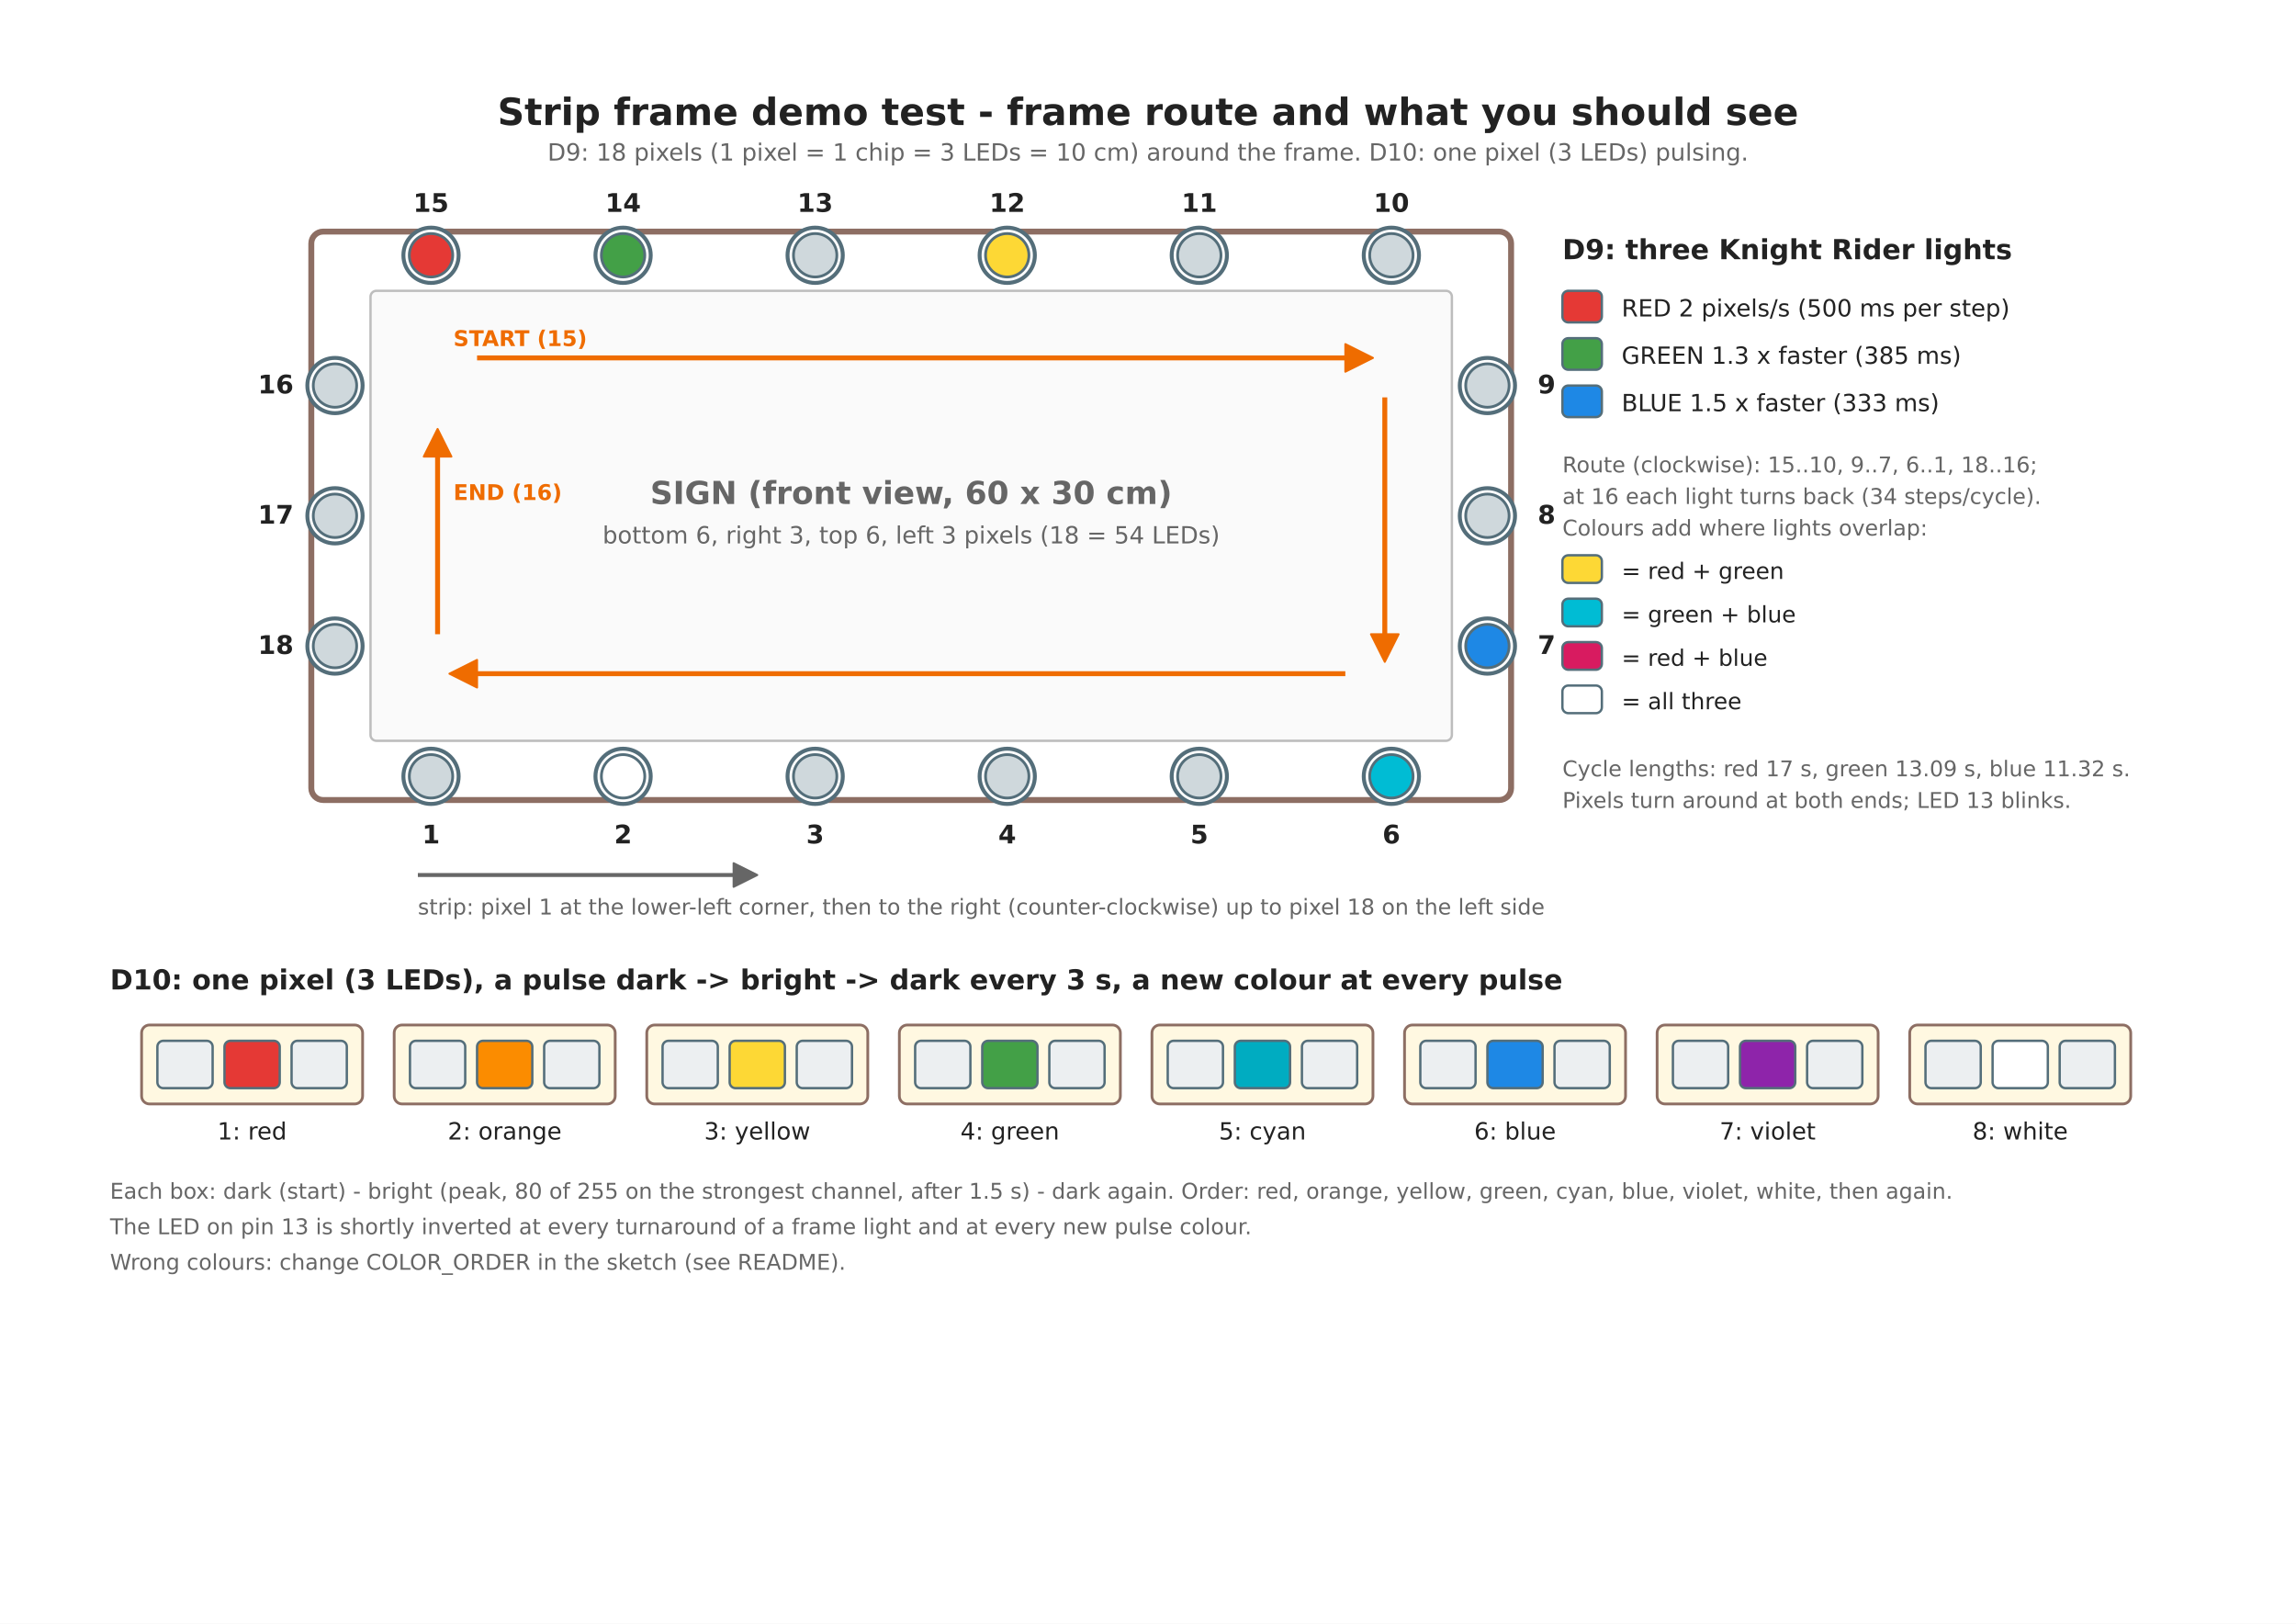
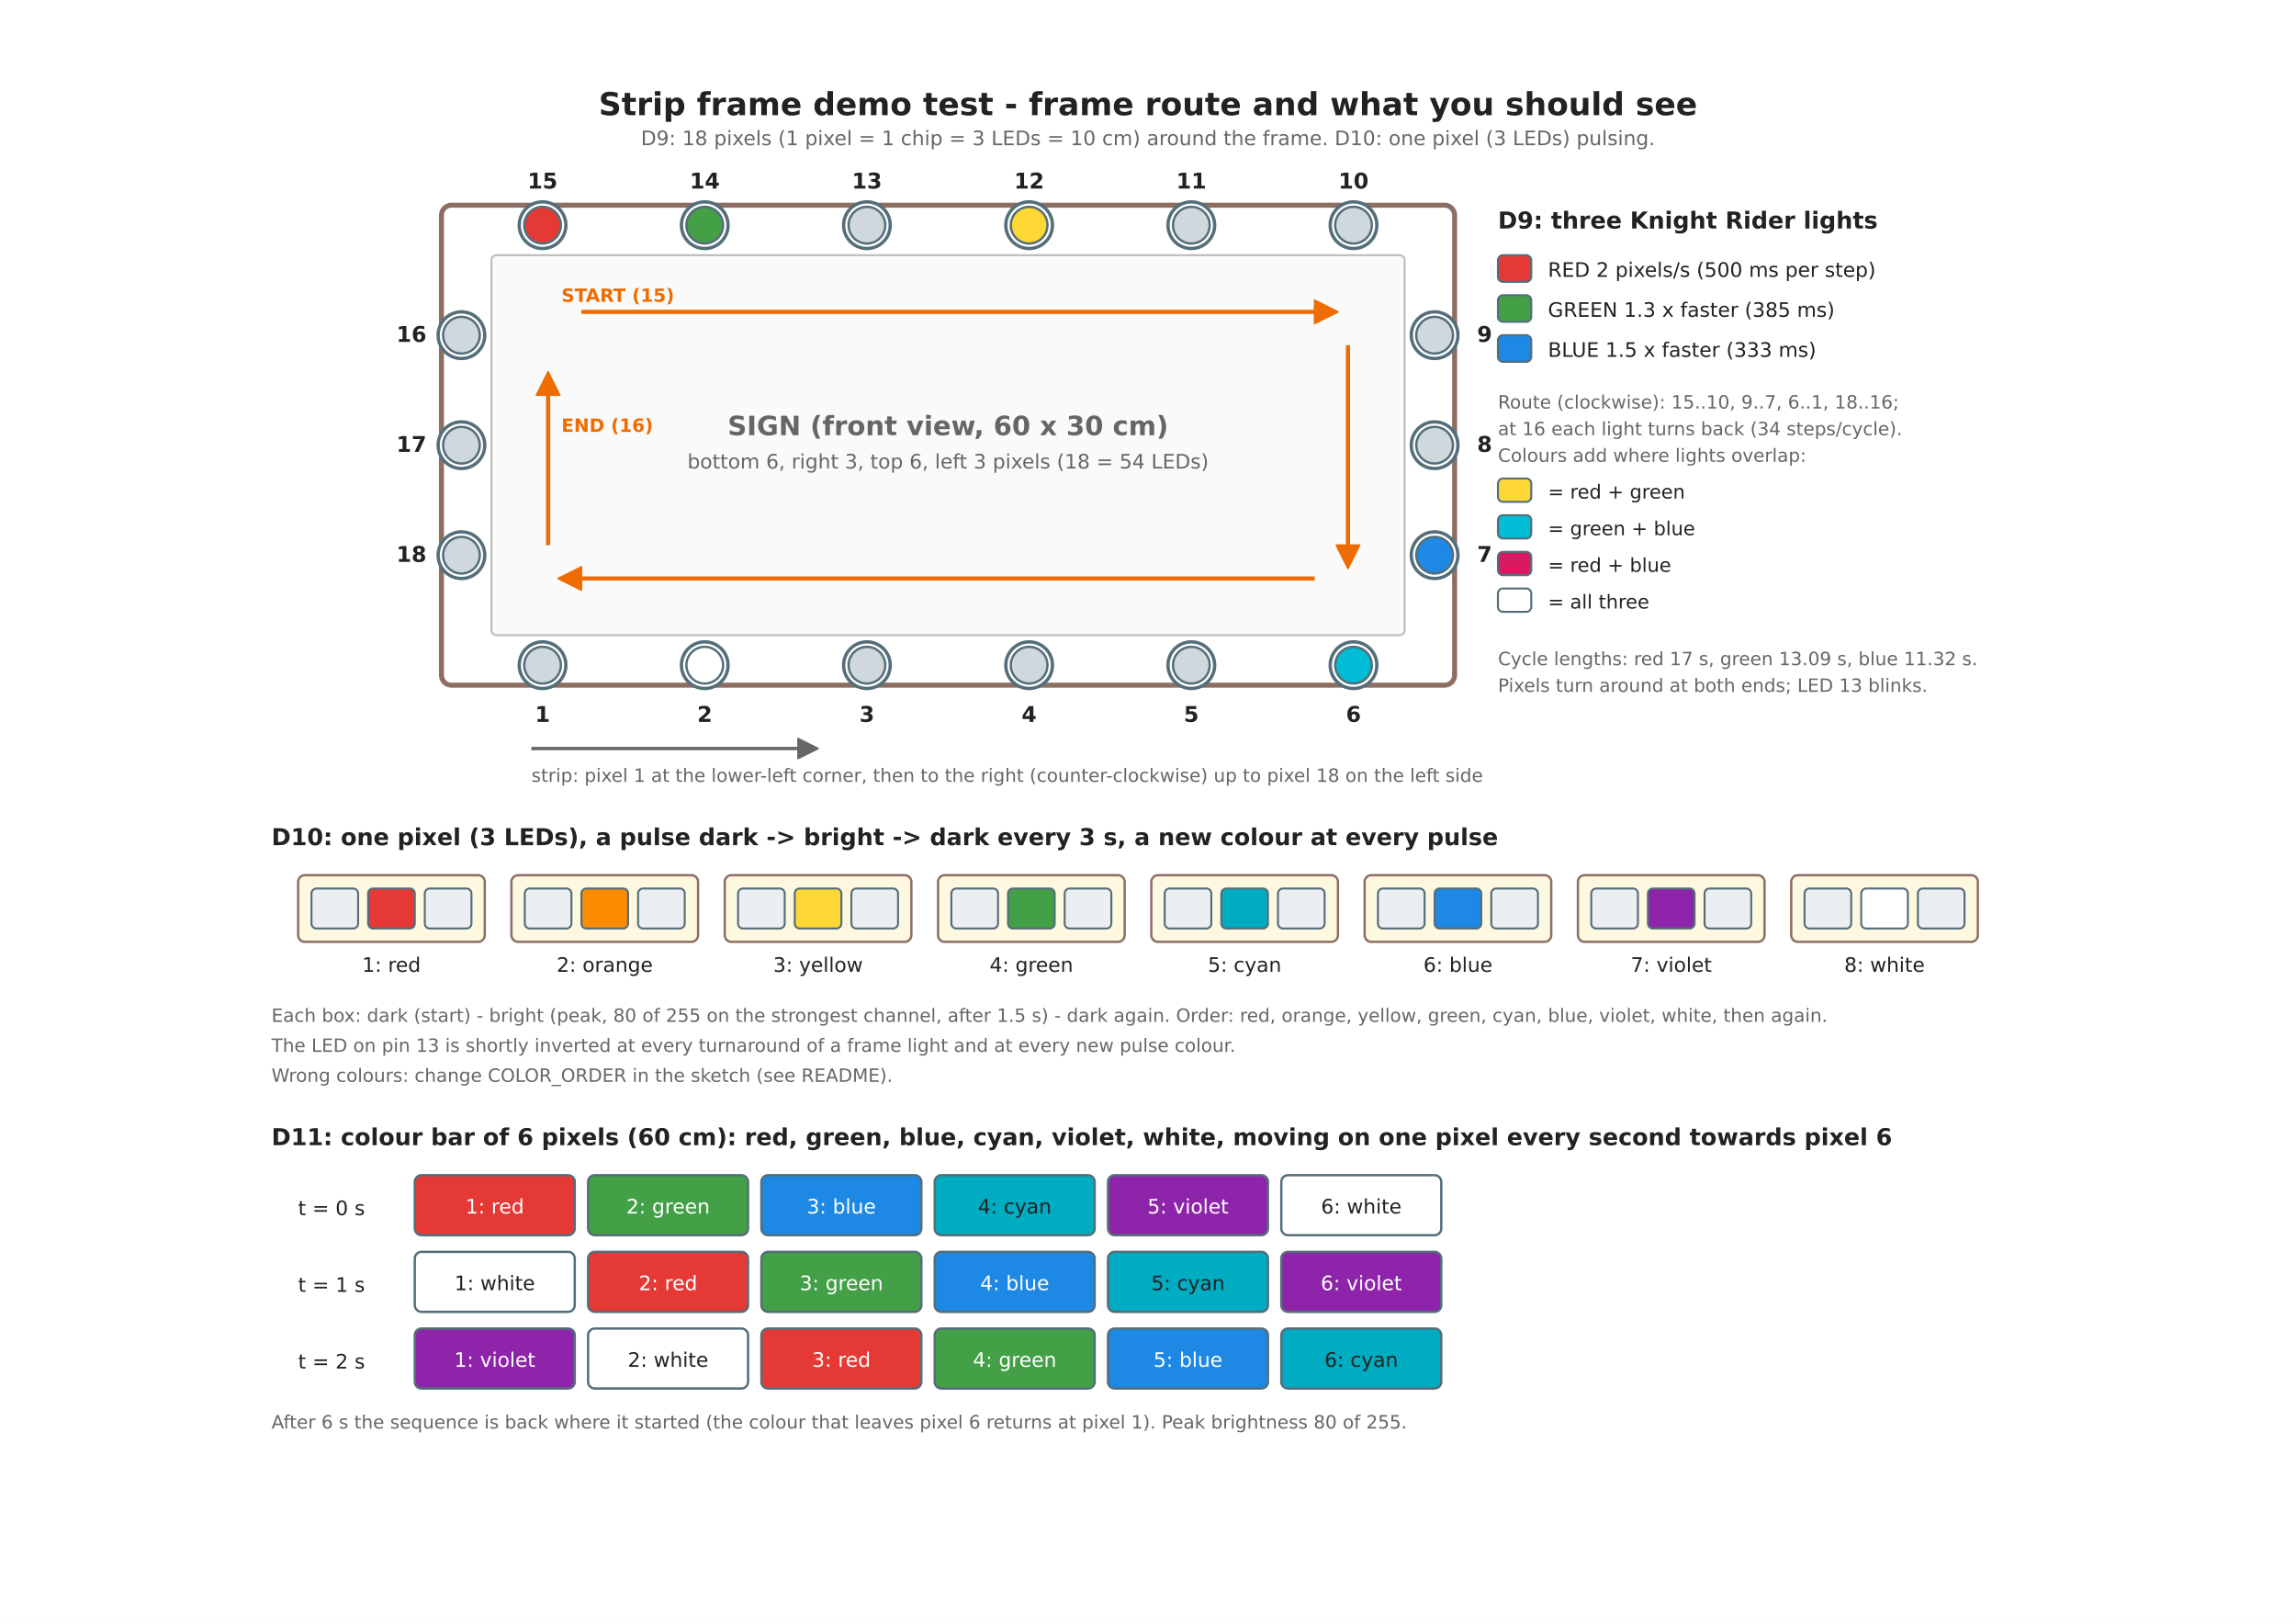
- <svg xmlns="http://www.w3.org/2000/svg" width="297mm" height="210mm" viewBox="-31.753 -31.34 1163.51 822.68">
-   <rect x="-31.753" y="-31.34" width="1163.51" height="822.68" fill="#ffffff" />
+ <svg xmlns="http://www.w3.org/2000/svg" width="297mm" height="210mm" viewBox="-138.918 -37.113 1377.84 974.227">
+   <rect x="-138.918" y="-37.113" width="1377.84" height="974.227" fill="#ffffff" />
  <text x="550" y="32" font-size="19" text-anchor="middle" fill="#222222" font-weight="bold" font-family="DejaVu Sans, Arial, sans-serif">Strip frame demo test - frame route and what you should see</text>
  <text x="550" y="50" font-size="12" text-anchor="middle" fill="#666666" font-weight="normal" font-family="DejaVu Sans, Arial, sans-serif">D9: 18 pixels (1 pixel = 1 chip = 3 LEDs = 10 cm) around the frame. D10: one pixel (3 LEDs) pulsing.</text>
  <rect x="126" y="86" width="608" height="288" rx="6" fill="#ffffff" stroke="#8d6e63" stroke-width="3" />
  <rect x="156" y="116" width="548" height="228" rx="3" fill="#fafafa" stroke="#bdbdbd" stroke-width="1.2" />
  <text x="430" y="224" font-size="16" text-anchor="middle" fill="#666666" font-weight="bold" font-family="DejaVu Sans, Arial, sans-serif">SIGN (front view, 60 x 30 cm)</text>
  <text x="430" y="244" font-size="12" text-anchor="middle" fill="#666666" font-weight="normal" font-family="DejaVu Sans, Arial, sans-serif">bottom 6, right 3, top 6, left 3 pixels (18 = 54 LEDs)</text>
  <circle cx="186.667" cy="362" r="14" fill="#ffffff" stroke="#546e7a" stroke-width="2" />
  <rect x="175.667" y="351" width="22" height="22" rx="11" fill="#cfd8dc" stroke="#546e7a" stroke-width="1.4" />
  <text x="186.667" y="396" font-size="13" text-anchor="middle" fill="#222222" font-weight="bold" font-family="DejaVu Sans, Arial, sans-serif">1</text>
  <circle cx="284" cy="362" r="14" fill="#ffffff" stroke="#546e7a" stroke-width="2" />
  <rect x="273" y="351" width="22" height="22" rx="11" fill="#ffffff" stroke="#546e7a" stroke-width="1.4" />
  <text x="284" y="396" font-size="13" text-anchor="middle" fill="#222222" font-weight="bold" font-family="DejaVu Sans, Arial, sans-serif">2</text>
  <circle cx="381.333" cy="362" r="14" fill="#ffffff" stroke="#546e7a" stroke-width="2" />
  <rect x="370.333" y="351" width="22" height="22" rx="11" fill="#cfd8dc" stroke="#546e7a" stroke-width="1.4" />
  <text x="381.333" y="396" font-size="13" text-anchor="middle" fill="#222222" font-weight="bold" font-family="DejaVu Sans, Arial, sans-serif">3</text>
  <circle cx="478.667" cy="362" r="14" fill="#ffffff" stroke="#546e7a" stroke-width="2" />
  <rect x="467.667" y="351" width="22" height="22" rx="11" fill="#cfd8dc" stroke="#546e7a" stroke-width="1.4" />
  <text x="478.667" y="396" font-size="13" text-anchor="middle" fill="#222222" font-weight="bold" font-family="DejaVu Sans, Arial, sans-serif">4</text>
  <circle cx="576" cy="362" r="14" fill="#ffffff" stroke="#546e7a" stroke-width="2" />
  <rect x="565" y="351" width="22" height="22" rx="11" fill="#cfd8dc" stroke="#546e7a" stroke-width="1.4" />
  <text x="576" y="396" font-size="13" text-anchor="middle" fill="#222222" font-weight="bold" font-family="DejaVu Sans, Arial, sans-serif">5</text>
  <circle cx="673.333" cy="362" r="14" fill="#ffffff" stroke="#546e7a" stroke-width="2" />
  <rect x="662.333" y="351" width="22" height="22" rx="11" fill="#00bcd4" stroke="#546e7a" stroke-width="1.4" />
  <text x="673.333" y="396" font-size="13" text-anchor="middle" fill="#222222" font-weight="bold" font-family="DejaVu Sans, Arial, sans-serif">6</text>
  <circle cx="722" cy="296" r="14" fill="#ffffff" stroke="#546e7a" stroke-width="2" />
  <rect x="711" y="285" width="22" height="22" rx="11" fill="#1e88e5" stroke="#546e7a" stroke-width="1.4" />
  <text x="752" y="300" font-size="13" text-anchor="middle" fill="#222222" font-weight="bold" font-family="DejaVu Sans, Arial, sans-serif">7</text>
  <circle cx="722" cy="230" r="14" fill="#ffffff" stroke="#546e7a" stroke-width="2" />
  <rect x="711" y="219" width="22" height="22" rx="11" fill="#cfd8dc" stroke="#546e7a" stroke-width="1.4" />
  <text x="752" y="234" font-size="13" text-anchor="middle" fill="#222222" font-weight="bold" font-family="DejaVu Sans, Arial, sans-serif">8</text>
  <circle cx="722" cy="164" r="14" fill="#ffffff" stroke="#546e7a" stroke-width="2" />
  <rect x="711" y="153" width="22" height="22" rx="11" fill="#cfd8dc" stroke="#546e7a" stroke-width="1.4" />
  <text x="752" y="168" font-size="13" text-anchor="middle" fill="#222222" font-weight="bold" font-family="DejaVu Sans, Arial, sans-serif">9</text>
  <circle cx="673.333" cy="98" r="14" fill="#ffffff" stroke="#546e7a" stroke-width="2" />
  <rect x="662.333" y="87" width="22" height="22" rx="11" fill="#cfd8dc" stroke="#546e7a" stroke-width="1.4" />
  <text x="673.333" y="76" font-size="13" text-anchor="middle" fill="#222222" font-weight="bold" font-family="DejaVu Sans, Arial, sans-serif">10</text>
  <circle cx="576" cy="98" r="14" fill="#ffffff" stroke="#546e7a" stroke-width="2" />
  <rect x="565" y="87" width="22" height="22" rx="11" fill="#cfd8dc" stroke="#546e7a" stroke-width="1.4" />
  <text x="576" y="76" font-size="13" text-anchor="middle" fill="#222222" font-weight="bold" font-family="DejaVu Sans, Arial, sans-serif">11</text>
  <circle cx="478.667" cy="98" r="14" fill="#ffffff" stroke="#546e7a" stroke-width="2" />
  <rect x="467.667" y="87" width="22" height="22" rx="11" fill="#fdd835" stroke="#546e7a" stroke-width="1.4" />
  <text x="478.667" y="76" font-size="13" text-anchor="middle" fill="#222222" font-weight="bold" font-family="DejaVu Sans, Arial, sans-serif">12</text>
  <circle cx="381.333" cy="98" r="14" fill="#ffffff" stroke="#546e7a" stroke-width="2" />
  <rect x="370.333" y="87" width="22" height="22" rx="11" fill="#cfd8dc" stroke="#546e7a" stroke-width="1.4" />
  <text x="381.333" y="76" font-size="13" text-anchor="middle" fill="#222222" font-weight="bold" font-family="DejaVu Sans, Arial, sans-serif">13</text>
  <circle cx="284" cy="98" r="14" fill="#ffffff" stroke="#546e7a" stroke-width="2" />
  <rect x="273" y="87" width="22" height="22" rx="11" fill="#43a047" stroke="#546e7a" stroke-width="1.4" />
  <text x="284" y="76" font-size="13" text-anchor="middle" fill="#222222" font-weight="bold" font-family="DejaVu Sans, Arial, sans-serif">14</text>
  <circle cx="186.667" cy="98" r="14" fill="#ffffff" stroke="#546e7a" stroke-width="2" />
  <rect x="175.667" y="87" width="22" height="22" rx="11" fill="#e53935" stroke="#546e7a" stroke-width="1.4" />
  <text x="186.667" y="76" font-size="13" text-anchor="middle" fill="#222222" font-weight="bold" font-family="DejaVu Sans, Arial, sans-serif">15</text>
  <circle cx="138" cy="164" r="14" fill="#ffffff" stroke="#546e7a" stroke-width="2" />
  <rect x="127" y="153" width="22" height="22" rx="11" fill="#cfd8dc" stroke="#546e7a" stroke-width="1.4" />
  <text x="108" y="168" font-size="13" text-anchor="middle" fill="#222222" font-weight="bold" font-family="DejaVu Sans, Arial, sans-serif">16</text>
  <circle cx="138" cy="230" r="14" fill="#ffffff" stroke="#546e7a" stroke-width="2" />
  <rect x="127" y="219" width="22" height="22" rx="11" fill="#cfd8dc" stroke="#546e7a" stroke-width="1.4" />
  <text x="108" y="234" font-size="13" text-anchor="middle" fill="#222222" font-weight="bold" font-family="DejaVu Sans, Arial, sans-serif">17</text>
  <circle cx="138" cy="296" r="14" fill="#ffffff" stroke="#546e7a" stroke-width="2" />
  <rect x="127" y="285" width="22" height="22" rx="11" fill="#cfd8dc" stroke="#546e7a" stroke-width="1.4" />
  <text x="108" y="300" font-size="13" text-anchor="middle" fill="#222222" font-weight="bold" font-family="DejaVu Sans, Arial, sans-serif">18</text>
  <line x1="180" y1="412" x2="340" y2="412" stroke="#666666" stroke-width="2" />
  <path d="M352,412 l-12,-6 v12 z" stroke="#666666" stroke-width="1" fill="#666666" stroke-linejoin="round" />
  <text x="180" y="432" font-size="11" text-anchor="start" fill="#666666" font-weight="normal" font-family="DejaVu Sans, Arial, sans-serif">strip: pixel 1 at the lower-left corner, then to the right (counter-clockwise) up to pixel 18 on the left side</text>
  <line x1="210" y1="150" x2="650" y2="150" stroke="#ef6c00" stroke-width="2.5" />
  <path d="M664,150 l-14,-7 v14 z" stroke="#ef6c00" stroke-width="1" fill="#ef6c00" stroke-linejoin="round" />
  <line x1="670" y1="170" x2="670" y2="290" stroke="#ef6c00" stroke-width="2.5" />
  <path d="M670,304 l-7,-14 h14 z" stroke="#ef6c00" stroke-width="1" fill="#ef6c00" stroke-linejoin="round" />
  <line x1="650" y1="310" x2="210" y2="310" stroke="#ef6c00" stroke-width="2.5" />
  <path d="M196,310 l14,-7 v14 z" stroke="#ef6c00" stroke-width="1" fill="#ef6c00" stroke-linejoin="round" />
  <line x1="190" y1="290" x2="190" y2="200" stroke="#ef6c00" stroke-width="2.5" />
  <path d="M190,186 l-7,14 h14 z" stroke="#ef6c00" stroke-width="1" fill="#ef6c00" stroke-linejoin="round" />
  <text x="198" y="144" font-size="11" text-anchor="start" fill="#ef6c00" font-weight="bold" font-family="DejaVu Sans, Arial, sans-serif">START (15)</text>
  <text x="198" y="222" font-size="11" text-anchor="start" fill="#ef6c00" font-weight="bold" font-family="DejaVu Sans, Arial, sans-serif">END (16)</text>
  <text x="760" y="100" font-size="14" text-anchor="start" fill="#222222" font-weight="bold" font-family="DejaVu Sans, Arial, sans-serif">D9: three Knight Rider lights</text>
  <rect x="760" y="116" width="20" height="16" rx="3" fill="#e53935" stroke="#546e7a" stroke-width="1.2" />
  <text x="790" y="129" font-size="12" text-anchor="start" fill="#222222" font-weight="normal" font-family="DejaVu Sans, Arial, sans-serif">RED   2 pixels/s (500 ms per step)</text>
  <rect x="760" y="140" width="20" height="16" rx="3" fill="#43a047" stroke="#546e7a" stroke-width="1.2" />
  <text x="790" y="153" font-size="12" text-anchor="start" fill="#222222" font-weight="normal" font-family="DejaVu Sans, Arial, sans-serif">GREEN 1.3 x faster (385 ms)</text>
  <rect x="760" y="164" width="20" height="16" rx="3" fill="#1e88e5" stroke="#546e7a" stroke-width="1.2" />
  <text x="790" y="177" font-size="12" text-anchor="start" fill="#222222" font-weight="normal" font-family="DejaVu Sans, Arial, sans-serif">BLUE  1.5 x faster (333 ms)</text>
  <text x="760" y="208" font-size="11" text-anchor="start" fill="#666666" font-weight="normal" font-family="DejaVu Sans, Arial, sans-serif">Route (clockwise): 15..10, 9..7, 6..1, 18..16;</text>
  <text x="760" y="224" font-size="11" text-anchor="start" fill="#666666" font-weight="normal" font-family="DejaVu Sans, Arial, sans-serif">at 16 each light turns back (34 steps/cycle).</text>
  <text x="760" y="240" font-size="11" text-anchor="start" fill="#666666" font-weight="normal" font-family="DejaVu Sans, Arial, sans-serif">Colours add where lights overlap:</text>
  <rect x="760" y="250" width="20" height="14" rx="3" fill="#fdd835" stroke="#546e7a" stroke-width="1.2" />
  <text x="790" y="262" font-size="11.5" text-anchor="start" fill="#222222" font-weight="normal" font-family="DejaVu Sans, Arial, sans-serif">= red + green</text>
  <rect x="760" y="272" width="20" height="14" rx="3" fill="#00bcd4" stroke="#546e7a" stroke-width="1.2" />
  <text x="790" y="284" font-size="11.5" text-anchor="start" fill="#222222" font-weight="normal" font-family="DejaVu Sans, Arial, sans-serif">= green + blue</text>
  <rect x="760" y="294" width="20" height="14" rx="3" fill="#d81b60" stroke="#546e7a" stroke-width="1.2" />
  <text x="790" y="306" font-size="11.5" text-anchor="start" fill="#222222" font-weight="normal" font-family="DejaVu Sans, Arial, sans-serif">= red + blue</text>
  <rect x="760" y="316" width="20" height="14" rx="3" fill="#ffffff" stroke="#546e7a" stroke-width="1.2" />
  <text x="790" y="328" font-size="11.5" text-anchor="start" fill="#222222" font-weight="normal" font-family="DejaVu Sans, Arial, sans-serif">= all three</text>
  <text x="760" y="362" font-size="11" text-anchor="start" fill="#666666" font-weight="normal" font-family="DejaVu Sans, Arial, sans-serif">Cycle lengths: red 17 s, green 13.09 s, blue 11.32 s.</text>
  <text x="760" y="378" font-size="11" text-anchor="start" fill="#666666" font-weight="normal" font-family="DejaVu Sans, Arial, sans-serif">Pixels turn around at both ends; LED 13 blinks.</text>
  <text x="24" y="470" font-size="14" text-anchor="start" fill="#222222" font-weight="bold" font-family="DejaVu Sans, Arial, sans-serif">D10: one pixel (3 LEDs), a pulse dark -&gt; bright -&gt; dark every 3 s, a new colour at every pulse</text>
  <rect x="40" y="488" width="112" height="40" rx="4" fill="#fff8e1" stroke="#8d6e63" stroke-width="1.4" />
  <rect x="48" y="496" width="28" height="24" rx="3" fill="#eceff1" stroke="#546e7a" stroke-width="1.2" />
  <rect x="82" y="496" width="28" height="24" rx="3" fill="#e53935" stroke="#546e7a" stroke-width="1.2" />
  <rect x="116" y="496" width="28" height="24" rx="3" fill="#eceff1" stroke="#546e7a" stroke-width="1.2" />
  <text x="96" y="546" font-size="12" text-anchor="middle" fill="#222222" font-weight="normal" font-family="DejaVu Sans, Arial, sans-serif">1: red</text>
  <rect x="168" y="488" width="112" height="40" rx="4" fill="#fff8e1" stroke="#8d6e63" stroke-width="1.4" />
  <rect x="176" y="496" width="28" height="24" rx="3" fill="#eceff1" stroke="#546e7a" stroke-width="1.2" />
  <rect x="210" y="496" width="28" height="24" rx="3" fill="#fb8c00" stroke="#546e7a" stroke-width="1.2" />
  <rect x="244" y="496" width="28" height="24" rx="3" fill="#eceff1" stroke="#546e7a" stroke-width="1.2" />
  <text x="224" y="546" font-size="12" text-anchor="middle" fill="#222222" font-weight="normal" font-family="DejaVu Sans, Arial, sans-serif">2: orange</text>
  <rect x="296" y="488" width="112" height="40" rx="4" fill="#fff8e1" stroke="#8d6e63" stroke-width="1.4" />
  <rect x="304" y="496" width="28" height="24" rx="3" fill="#eceff1" stroke="#546e7a" stroke-width="1.2" />
  <rect x="338" y="496" width="28" height="24" rx="3" fill="#fdd835" stroke="#546e7a" stroke-width="1.2" />
  <rect x="372" y="496" width="28" height="24" rx="3" fill="#eceff1" stroke="#546e7a" stroke-width="1.2" />
  <text x="352" y="546" font-size="12" text-anchor="middle" fill="#222222" font-weight="normal" font-family="DejaVu Sans, Arial, sans-serif">3: yellow</text>
  <rect x="424" y="488" width="112" height="40" rx="4" fill="#fff8e1" stroke="#8d6e63" stroke-width="1.4" />
  <rect x="432" y="496" width="28" height="24" rx="3" fill="#eceff1" stroke="#546e7a" stroke-width="1.2" />
  <rect x="466" y="496" width="28" height="24" rx="3" fill="#43a047" stroke="#546e7a" stroke-width="1.2" />
  <rect x="500" y="496" width="28" height="24" rx="3" fill="#eceff1" stroke="#546e7a" stroke-width="1.2" />
  <text x="480" y="546" font-size="12" text-anchor="middle" fill="#222222" font-weight="normal" font-family="DejaVu Sans, Arial, sans-serif">4: green</text>
  <rect x="552" y="488" width="112" height="40" rx="4" fill="#fff8e1" stroke="#8d6e63" stroke-width="1.4" />
  <rect x="560" y="496" width="28" height="24" rx="3" fill="#eceff1" stroke="#546e7a" stroke-width="1.2" />
  <rect x="594" y="496" width="28" height="24" rx="3" fill="#00acc1" stroke="#546e7a" stroke-width="1.2" />
  <rect x="628" y="496" width="28" height="24" rx="3" fill="#eceff1" stroke="#546e7a" stroke-width="1.2" />
  <text x="608" y="546" font-size="12" text-anchor="middle" fill="#222222" font-weight="normal" font-family="DejaVu Sans, Arial, sans-serif">5: cyan</text>
  <rect x="680" y="488" width="112" height="40" rx="4" fill="#fff8e1" stroke="#8d6e63" stroke-width="1.4" />
  <rect x="688" y="496" width="28" height="24" rx="3" fill="#eceff1" stroke="#546e7a" stroke-width="1.2" />
  <rect x="722" y="496" width="28" height="24" rx="3" fill="#1e88e5" stroke="#546e7a" stroke-width="1.2" />
  <rect x="756" y="496" width="28" height="24" rx="3" fill="#eceff1" stroke="#546e7a" stroke-width="1.2" />
  <text x="736" y="546" font-size="12" text-anchor="middle" fill="#222222" font-weight="normal" font-family="DejaVu Sans, Arial, sans-serif">6: blue</text>
  <rect x="808" y="488" width="112" height="40" rx="4" fill="#fff8e1" stroke="#8d6e63" stroke-width="1.4" />
  <rect x="816" y="496" width="28" height="24" rx="3" fill="#eceff1" stroke="#546e7a" stroke-width="1.2" />
  <rect x="850" y="496" width="28" height="24" rx="3" fill="#8e24aa" stroke="#546e7a" stroke-width="1.2" />
  <rect x="884" y="496" width="28" height="24" rx="3" fill="#eceff1" stroke="#546e7a" stroke-width="1.2" />
  <text x="864" y="546" font-size="12" text-anchor="middle" fill="#222222" font-weight="normal" font-family="DejaVu Sans, Arial, sans-serif">7: violet</text>
  <rect x="936" y="488" width="112" height="40" rx="4" fill="#fff8e1" stroke="#8d6e63" stroke-width="1.4" />
  <rect x="944" y="496" width="28" height="24" rx="3" fill="#eceff1" stroke="#546e7a" stroke-width="1.2" />
  <rect x="978" y="496" width="28" height="24" rx="3" fill="#ffffff" stroke="#546e7a" stroke-width="1.2" />
  <rect x="1012" y="496" width="28" height="24" rx="3" fill="#eceff1" stroke="#546e7a" stroke-width="1.2" />
  <text x="992" y="546" font-size="12" text-anchor="middle" fill="#222222" font-weight="normal" font-family="DejaVu Sans, Arial, sans-serif">8: white</text>
  <text x="24" y="576" font-size="11" text-anchor="start" fill="#666666" font-weight="normal" font-family="DejaVu Sans, Arial, sans-serif">Each box: dark (start) - bright (peak, 80 of 255 on the strongest channel, after 1.5 s) - dark again. Order: red, orange, yellow, green, cyan, blue, violet, white, then again.</text>
  <text x="24" y="594" font-size="11" text-anchor="start" fill="#666666" font-weight="normal" font-family="DejaVu Sans, Arial, sans-serif">The LED on pin 13 is shortly inverted at every turnaround of a frame light and at every new pulse colour.</text>
  <text x="24" y="612" font-size="11" text-anchor="start" fill="#666666" font-weight="normal" font-family="DejaVu Sans, Arial, sans-serif">Wrong colours: change COLOR_ORDER in the sketch (see README).</text>
+   <text x="24" y="650" font-size="14" text-anchor="start" fill="#222222" font-weight="bold" font-family="DejaVu Sans, Arial, sans-serif">D11: colour bar of 6 pixels (60 cm): red, green, blue, cyan, violet, white, moving on one pixel every second towards pixel 6</text>
+   <text x="40" y="692" font-size="12" text-anchor="start" fill="#222222" font-weight="normal" font-family="DejaVu Sans, Arial, sans-serif">t = 0 s</text>
+   <rect x="110" y="668" width="96" height="36" rx="4" fill="#e53935" stroke="#546e7a" stroke-width="1.4" />
+   <text x="158" y="691" font-size="12" text-anchor="middle" fill="#ffffff" font-weight="normal" font-family="DejaVu Sans, Arial, sans-serif">1: red</text>
+   <rect x="214" y="668" width="96" height="36" rx="4" fill="#43a047" stroke="#546e7a" stroke-width="1.4" />
+   <text x="262" y="691" font-size="12" text-anchor="middle" fill="#ffffff" font-weight="normal" font-family="DejaVu Sans, Arial, sans-serif">2: green</text>
+   <rect x="318" y="668" width="96" height="36" rx="4" fill="#1e88e5" stroke="#546e7a" stroke-width="1.4" />
+   <text x="366" y="691" font-size="12" text-anchor="middle" fill="#ffffff" font-weight="normal" font-family="DejaVu Sans, Arial, sans-serif">3: blue</text>
+   <rect x="422" y="668" width="96" height="36" rx="4" fill="#00acc1" stroke="#546e7a" stroke-width="1.4" />
+   <text x="470" y="691" font-size="12" text-anchor="middle" fill="#222222" font-weight="normal" font-family="DejaVu Sans, Arial, sans-serif">4: cyan</text>
+   <rect x="526" y="668" width="96" height="36" rx="4" fill="#8e24aa" stroke="#546e7a" stroke-width="1.4" />
+   <text x="574" y="691" font-size="12" text-anchor="middle" fill="#ffffff" font-weight="normal" font-family="DejaVu Sans, Arial, sans-serif">5: violet</text>
+   <rect x="630" y="668" width="96" height="36" rx="4" fill="#ffffff" stroke="#546e7a" stroke-width="1.4" />
+   <text x="678" y="691" font-size="12" text-anchor="middle" fill="#222222" font-weight="normal" font-family="DejaVu Sans, Arial, sans-serif">6: white</text>
+   <text x="40" y="738" font-size="12" text-anchor="start" fill="#222222" font-weight="normal" font-family="DejaVu Sans, Arial, sans-serif">t = 1 s</text>
+   <rect x="110" y="714" width="96" height="36" rx="4" fill="#ffffff" stroke="#546e7a" stroke-width="1.4" />
+   <text x="158" y="737" font-size="12" text-anchor="middle" fill="#222222" font-weight="normal" font-family="DejaVu Sans, Arial, sans-serif">1: white</text>
+   <rect x="214" y="714" width="96" height="36" rx="4" fill="#e53935" stroke="#546e7a" stroke-width="1.4" />
+   <text x="262" y="737" font-size="12" text-anchor="middle" fill="#ffffff" font-weight="normal" font-family="DejaVu Sans, Arial, sans-serif">2: red</text>
+   <rect x="318" y="714" width="96" height="36" rx="4" fill="#43a047" stroke="#546e7a" stroke-width="1.4" />
+   <text x="366" y="737" font-size="12" text-anchor="middle" fill="#ffffff" font-weight="normal" font-family="DejaVu Sans, Arial, sans-serif">3: green</text>
+   <rect x="422" y="714" width="96" height="36" rx="4" fill="#1e88e5" stroke="#546e7a" stroke-width="1.4" />
+   <text x="470" y="737" font-size="12" text-anchor="middle" fill="#ffffff" font-weight="normal" font-family="DejaVu Sans, Arial, sans-serif">4: blue</text>
+   <rect x="526" y="714" width="96" height="36" rx="4" fill="#00acc1" stroke="#546e7a" stroke-width="1.4" />
+   <text x="574" y="737" font-size="12" text-anchor="middle" fill="#222222" font-weight="normal" font-family="DejaVu Sans, Arial, sans-serif">5: cyan</text>
+   <rect x="630" y="714" width="96" height="36" rx="4" fill="#8e24aa" stroke="#546e7a" stroke-width="1.4" />
+   <text x="678" y="737" font-size="12" text-anchor="middle" fill="#ffffff" font-weight="normal" font-family="DejaVu Sans, Arial, sans-serif">6: violet</text>
+   <text x="40" y="784" font-size="12" text-anchor="start" fill="#222222" font-weight="normal" font-family="DejaVu Sans, Arial, sans-serif">t = 2 s</text>
+   <rect x="110" y="760" width="96" height="36" rx="4" fill="#8e24aa" stroke="#546e7a" stroke-width="1.4" />
+   <text x="158" y="783" font-size="12" text-anchor="middle" fill="#ffffff" font-weight="normal" font-family="DejaVu Sans, Arial, sans-serif">1: violet</text>
+   <rect x="214" y="760" width="96" height="36" rx="4" fill="#ffffff" stroke="#546e7a" stroke-width="1.4" />
+   <text x="262" y="783" font-size="12" text-anchor="middle" fill="#222222" font-weight="normal" font-family="DejaVu Sans, Arial, sans-serif">2: white</text>
+   <rect x="318" y="760" width="96" height="36" rx="4" fill="#e53935" stroke="#546e7a" stroke-width="1.4" />
+   <text x="366" y="783" font-size="12" text-anchor="middle" fill="#ffffff" font-weight="normal" font-family="DejaVu Sans, Arial, sans-serif">3: red</text>
+   <rect x="422" y="760" width="96" height="36" rx="4" fill="#43a047" stroke="#546e7a" stroke-width="1.4" />
+   <text x="470" y="783" font-size="12" text-anchor="middle" fill="#ffffff" font-weight="normal" font-family="DejaVu Sans, Arial, sans-serif">4: green</text>
+   <rect x="526" y="760" width="96" height="36" rx="4" fill="#1e88e5" stroke="#546e7a" stroke-width="1.4" />
+   <text x="574" y="783" font-size="12" text-anchor="middle" fill="#ffffff" font-weight="normal" font-family="DejaVu Sans, Arial, sans-serif">5: blue</text>
+   <rect x="630" y="760" width="96" height="36" rx="4" fill="#00acc1" stroke="#546e7a" stroke-width="1.4" />
+   <text x="678" y="783" font-size="12" text-anchor="middle" fill="#222222" font-weight="normal" font-family="DejaVu Sans, Arial, sans-serif">6: cyan</text>
+   <text x="24" y="820" font-size="11" text-anchor="start" fill="#666666" font-weight="normal" font-family="DejaVu Sans, Arial, sans-serif">After 6 s the sequence is back where it started (the colour that leaves pixel 6 returns at pixel 1). Peak brightness 80 of 255.</text>
</svg>
